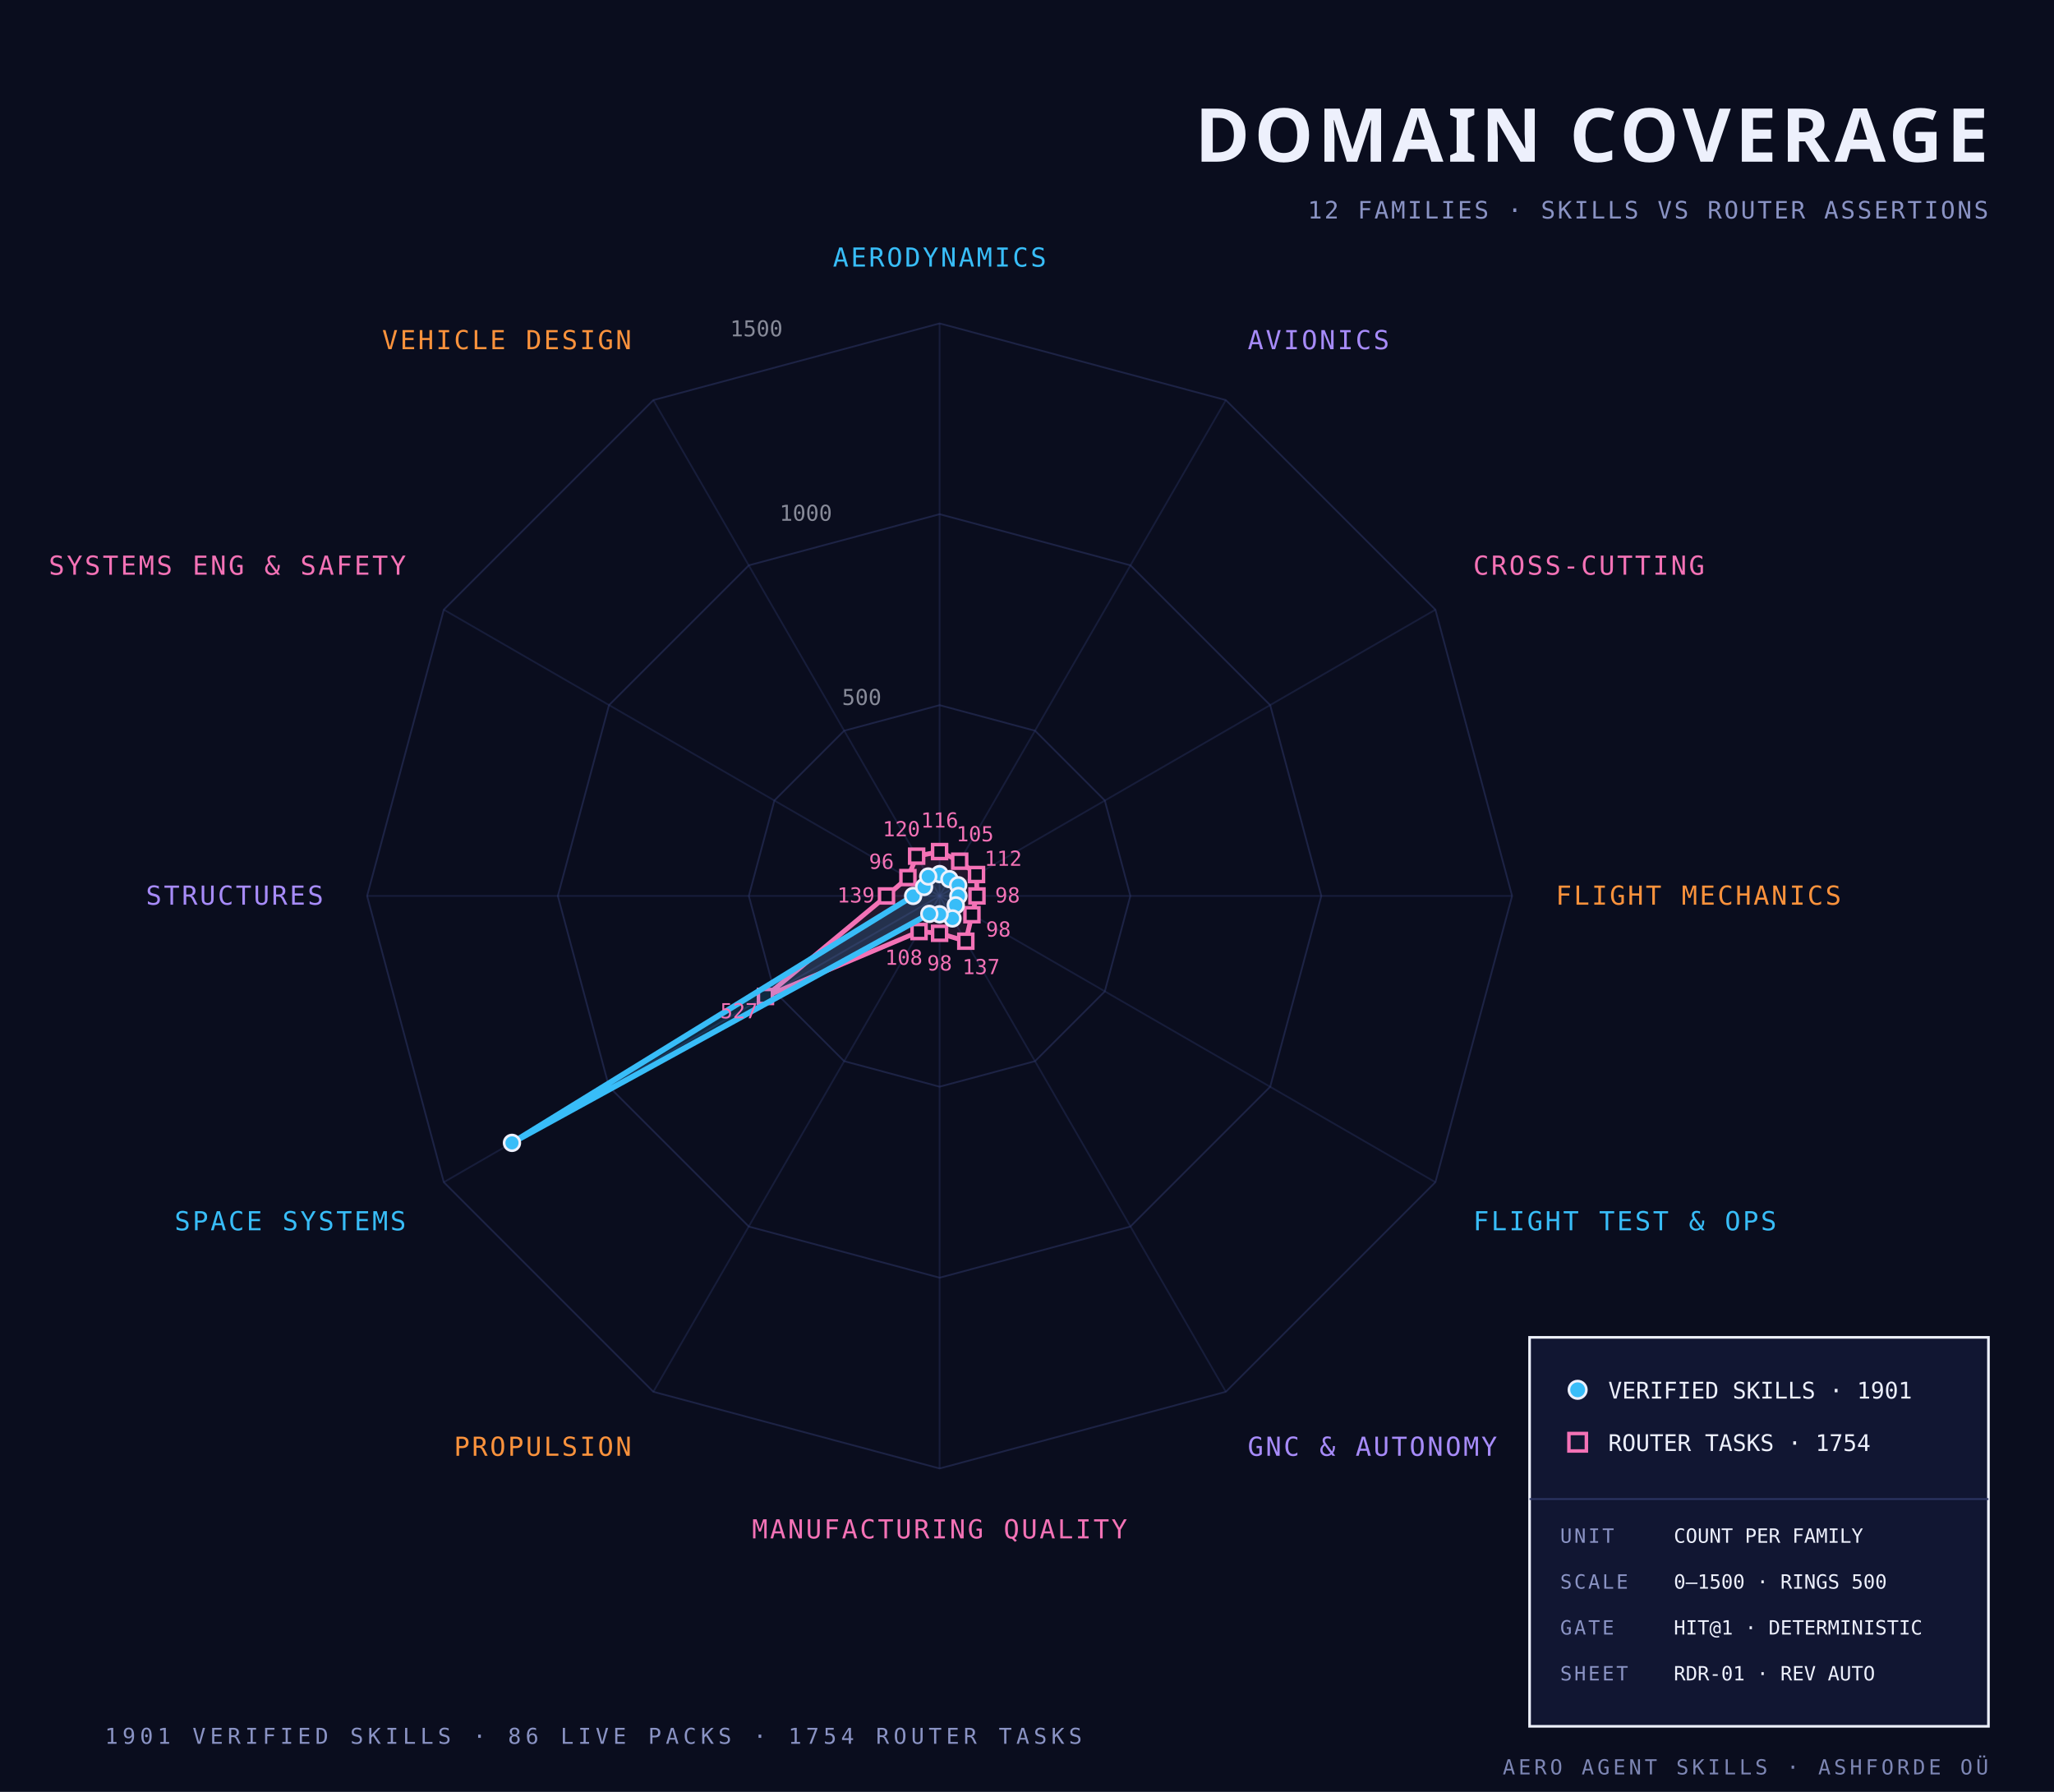
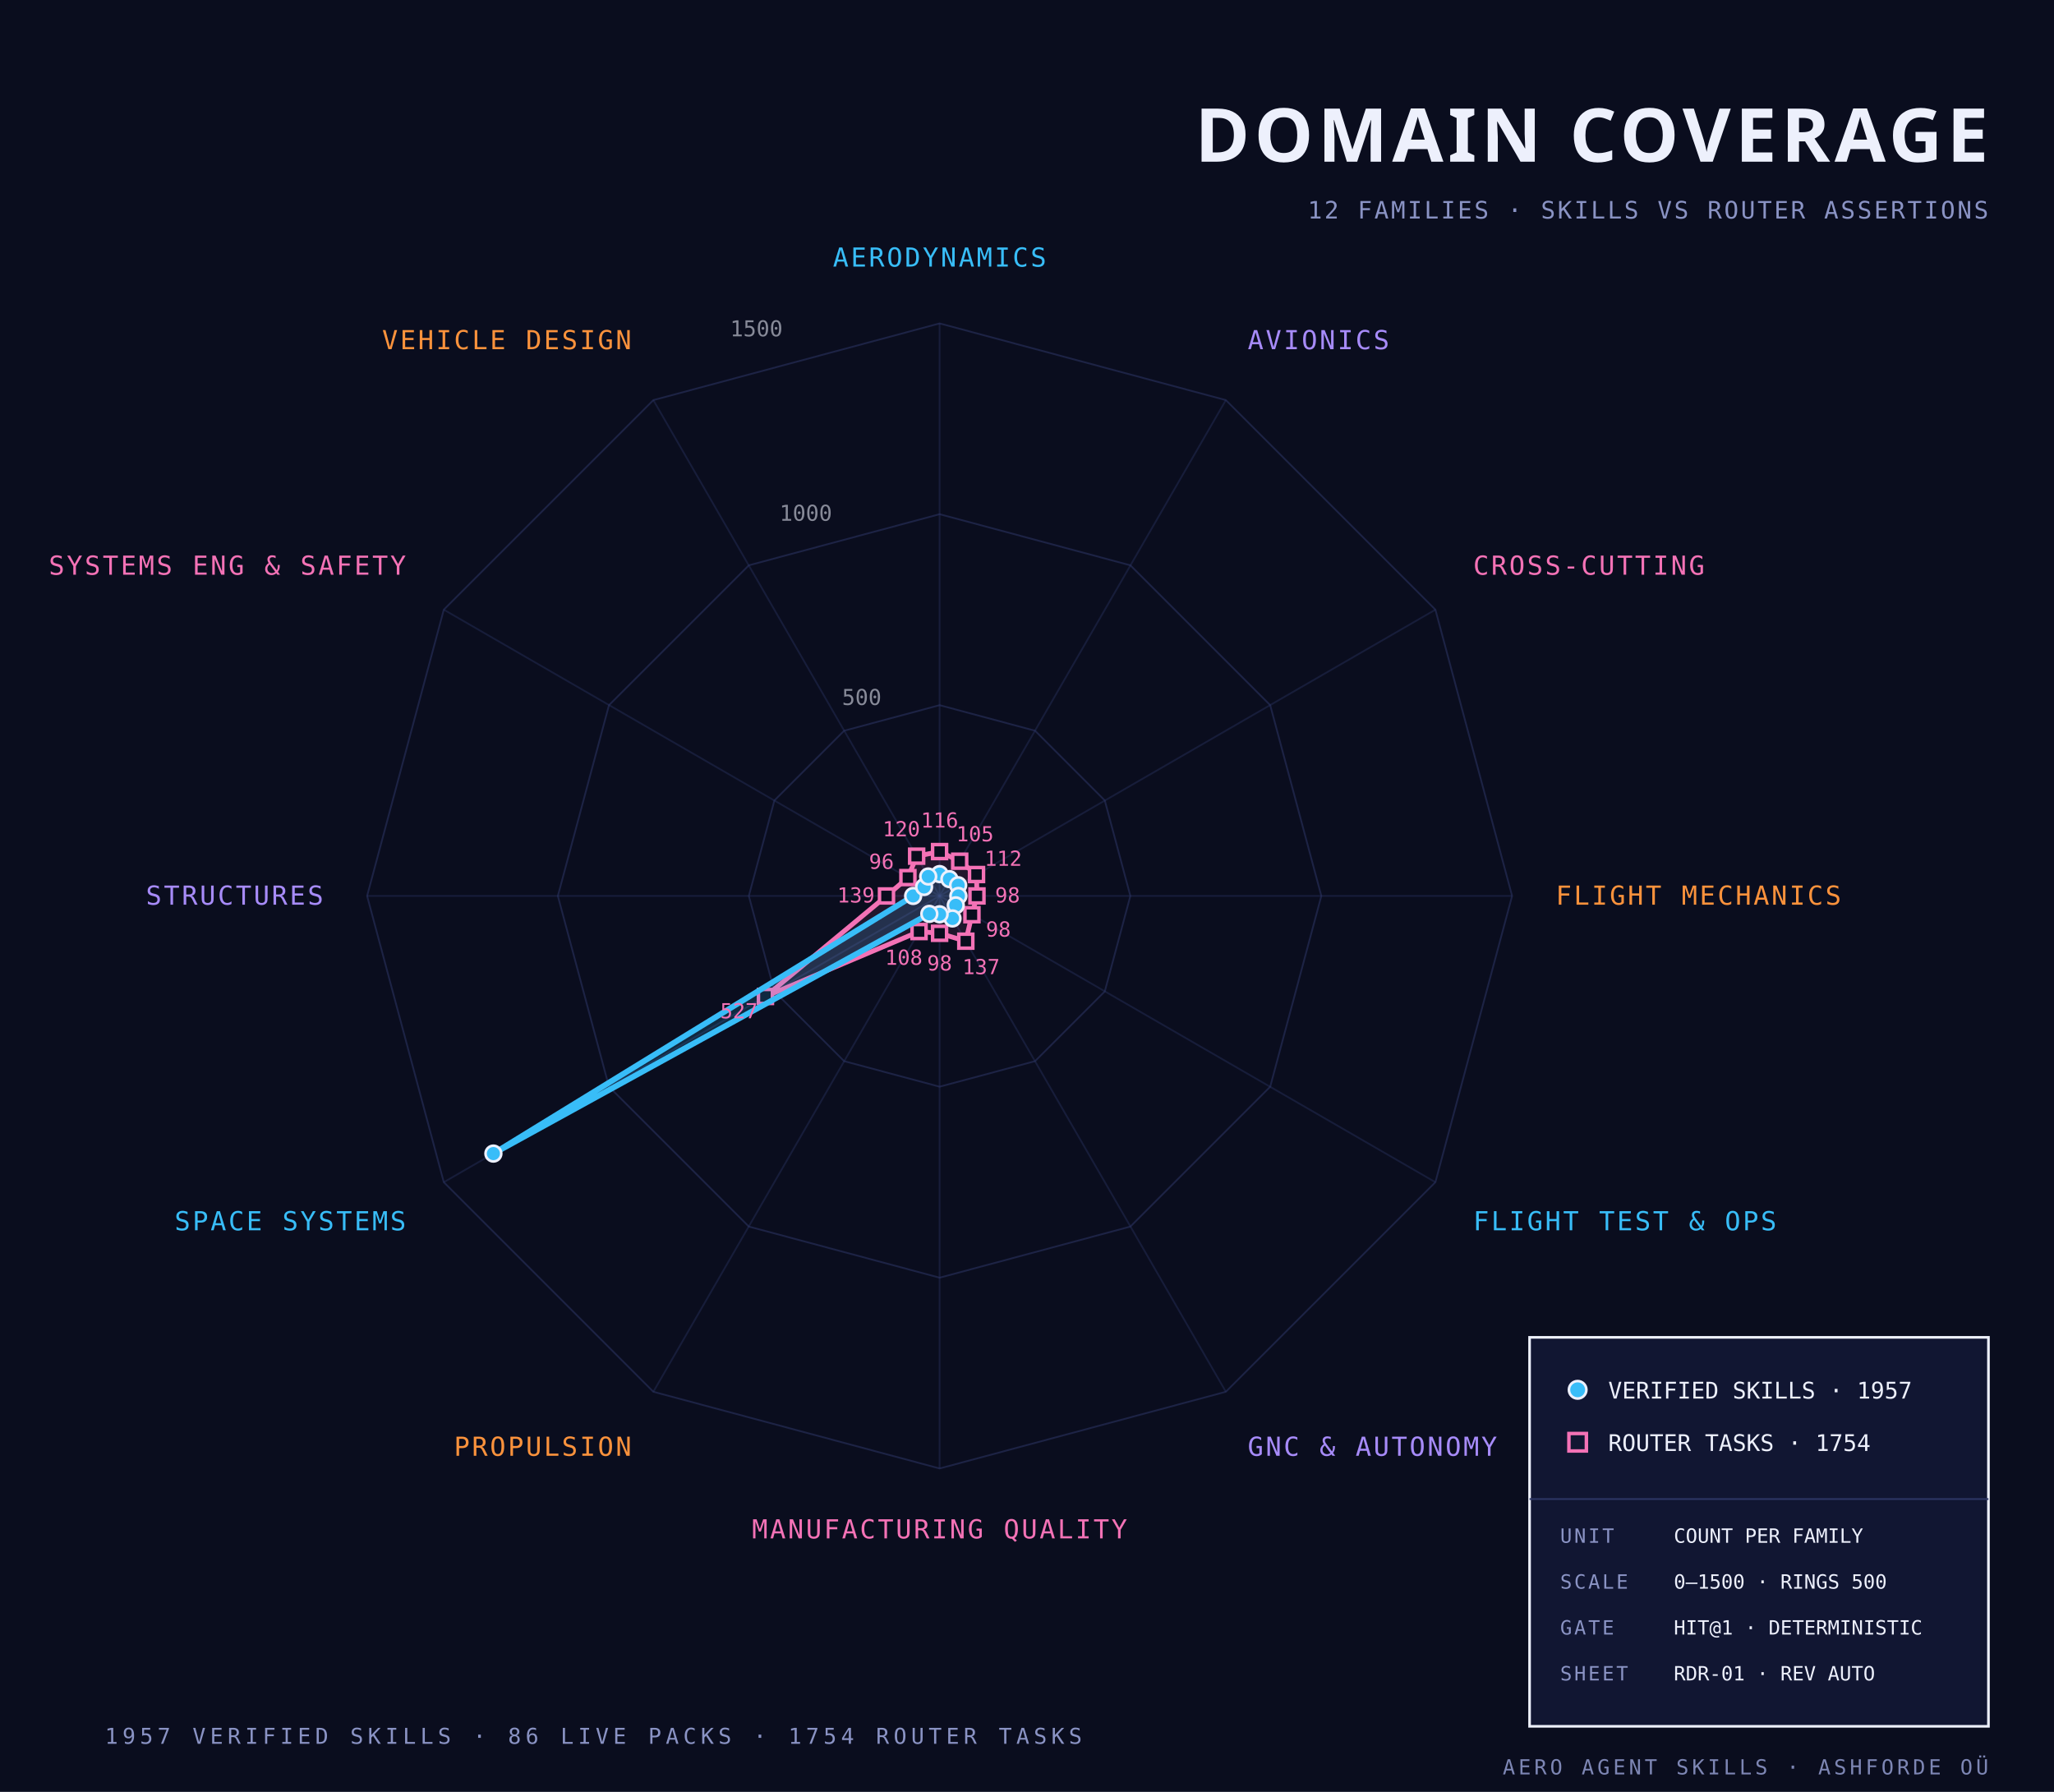
<svg xmlns="http://www.w3.org/2000/svg" width="940" height="820" viewBox="0 0 940 820">
  <style>
    .mono { font-family: "JetBrains Mono", "IBM Plex Mono", "Menlo", monospace; }
    .cond { font-family: "Barlow Condensed", "DIN Condensed", "Arial Narrow", sans-serif; font-weight: 700; text-transform: uppercase; }
    .serif { font-family: "Instrument Serif", Georgia, serif; font-style: italic; }
  </style>
  <rect width="940" height="820" fill="#0a0d1e" />
  <polygon points="430.0,322.7 473.7,334.4 505.6,366.3 517.3,410.0 505.6,453.7 473.7,485.6 430.0,497.3 386.3,485.6 354.4,453.7 342.7,410.0 354.4,366.3 386.3,334.4" fill="none" stroke="#2c3564" stroke-width="0.8" stroke-opacity="0.55" />
  <polygon points="430.0,235.3 517.3,258.7 581.3,322.7 604.7,410.0 581.3,497.3 517.3,561.3 430.0,584.7 342.7,561.3 278.7,497.3 255.3,410.0 278.7,322.7 342.7,258.7" fill="none" stroke="#2c3564" stroke-width="0.8" stroke-opacity="0.55" />
  <polygon points="430.0,148.0 561.0,183.1 656.9,279.0 692.0,410.0 656.9,541.0 561.0,636.9 430.0,672.0 299.0,636.9 203.1,541.0 168.0,410.0 203.1,279.0 299.0,183.1" fill="none" stroke="#2c3564" stroke-width="0.8" stroke-opacity="0.55" />
  <line x1="430" y1="410" x2="430.0" y2="148.0" stroke="#2c3564" stroke-width="0.8" stroke-opacity="0.4" />
  <line x1="430" y1="410" x2="561.0" y2="183.1" stroke="#2c3564" stroke-width="0.8" stroke-opacity="0.4" />
  <line x1="430" y1="410" x2="656.9" y2="279.0" stroke="#2c3564" stroke-width="0.8" stroke-opacity="0.4" />
  <line x1="430" y1="410" x2="692.0" y2="410.0" stroke="#2c3564" stroke-width="0.8" stroke-opacity="0.4" />
  <line x1="430" y1="410" x2="656.9" y2="541.0" stroke="#2c3564" stroke-width="0.8" stroke-opacity="0.4" />
  <line x1="430" y1="410" x2="561.0" y2="636.9" stroke="#2c3564" stroke-width="0.8" stroke-opacity="0.4" />
  <line x1="430" y1="410" x2="430.0" y2="672.0" stroke="#2c3564" stroke-width="0.8" stroke-opacity="0.4" />
  <line x1="430" y1="410" x2="299.0" y2="636.9" stroke="#2c3564" stroke-width="0.8" stroke-opacity="0.4" />
  <line x1="430" y1="410" x2="203.1" y2="541.0" stroke="#2c3564" stroke-width="0.8" stroke-opacity="0.4" />
  <line x1="430" y1="410" x2="168.0" y2="410.0" stroke="#2c3564" stroke-width="0.8" stroke-opacity="0.4" />
  <line x1="430" y1="410" x2="203.1" y2="279.0" stroke="#2c3564" stroke-width="0.8" stroke-opacity="0.4" />
  <line x1="430" y1="410" x2="299.0" y2="183.1" stroke="#2c3564" stroke-width="0.8" stroke-opacity="0.4" />
  <text class="mono" x="403.4" y="322.6" text-anchor="end" font-size="10" fill="#edf0fc" opacity="0.55">500</text>
  <text class="mono" x="380.8" y="238.3" text-anchor="end" font-size="10" fill="#edf0fc" opacity="0.55">1000</text>
  <text class="mono" x="358.2" y="153.9" text-anchor="end" font-size="10" fill="#edf0fc" opacity="0.55">1500</text>
  <text class="mono" x="430.0" y="122.0" text-anchor="middle" font-size="12" fill="#38bdf8" letter-spacing="1">AERODYNAMICS</text>
  <text class="mono" x="571.0" y="159.8" text-anchor="start" font-size="12" fill="#a78bfa" letter-spacing="1">AVIONICS</text>
  <text class="mono" x="674.2" y="263.0" text-anchor="start" font-size="12" fill="#f472b6" letter-spacing="1">CROSS-CUTTING</text>
  <text class="mono" x="712.0" y="414.0" text-anchor="start" font-size="12" fill="#fb923c" letter-spacing="1">FLIGHT MECHANICS</text>
  <text class="mono" x="674.2" y="563.0" text-anchor="start" font-size="12" fill="#38bdf8" letter-spacing="1">FLIGHT TEST &amp; OPS</text>
  <text class="mono" x="571.0" y="666.2" text-anchor="start" font-size="12" fill="#a78bfa" letter-spacing="1">GNC &amp; AUTONOMY</text>
  <text class="mono" x="430.0" y="704.0" text-anchor="middle" font-size="12" fill="#f472b6" letter-spacing="1">MANUFACTURING QUALITY</text>
  <text class="mono" x="289.0" y="666.2" text-anchor="end" font-size="12" fill="#fb923c" letter-spacing="1">PROPULSION</text>
  <text class="mono" x="185.8" y="563.0" text-anchor="end" font-size="12" fill="#38bdf8" letter-spacing="1">SPACE SYSTEMS</text>
  <text class="mono" x="148.0" y="414.0" text-anchor="end" font-size="12" fill="#a78bfa" letter-spacing="1">STRUCTURES</text>
  <text class="mono" x="185.8" y="263.0" text-anchor="end" font-size="12" fill="#f472b6" letter-spacing="1">SYSTEMS ENG &amp; SAFETY</text>
  <text class="mono" x="289.0" y="159.8" text-anchor="end" font-size="12" fill="#fb923c" letter-spacing="1">VEHICLE DESIGN</text>
  <polygon points="430.0,389.7 439.2,394.1 446.9,400.2 447.1,410.0 444.8,418.6 442.0,430.7 430.0,427.1 420.6,426.3 350.3,456.0 405.7,410.0 415.5,401.6 419.5,391.8" fill="#f472b6" fill-opacity="0.10" stroke="#f472b6" stroke-width="2.2" />
  <rect x="426.8" y="386.5" width="6.4" height="6.4" fill="#0a0d1e" stroke="#f472b6" stroke-width="1.6" />
  <rect x="436.0" y="390.9" width="6.4" height="6.4" fill="#0a0d1e" stroke="#f472b6" stroke-width="1.6" />
  <rect x="443.7" y="397.0" width="6.4" height="6.4" fill="#0a0d1e" stroke="#f472b6" stroke-width="1.6" />
  <rect x="443.9" y="406.8" width="6.4" height="6.4" fill="#0a0d1e" stroke="#f472b6" stroke-width="1.6" />
  <rect x="441.6" y="415.4" width="6.4" height="6.4" fill="#0a0d1e" stroke="#f472b6" stroke-width="1.6" />
  <rect x="438.8" y="427.5" width="6.4" height="6.4" fill="#0a0d1e" stroke="#f472b6" stroke-width="1.6" />
  <rect x="426.8" y="423.9" width="6.4" height="6.4" fill="#0a0d1e" stroke="#f472b6" stroke-width="1.6" />
  <rect x="417.4" y="423.1" width="6.4" height="6.4" fill="#0a0d1e" stroke="#f472b6" stroke-width="1.6" />
  <rect x="347.1" y="452.8" width="6.4" height="6.4" fill="#0a0d1e" stroke="#f472b6" stroke-width="1.6" />
  <rect x="402.5" y="406.8" width="6.4" height="6.4" fill="#0a0d1e" stroke="#f472b6" stroke-width="1.6" />
  <rect x="412.3" y="398.4" width="6.4" height="6.4" fill="#0a0d1e" stroke="#f472b6" stroke-width="1.6" />
  <rect x="416.3" y="388.6" width="6.4" height="6.4" fill="#0a0d1e" stroke="#f472b6" stroke-width="1.6" />
-   <polygon points="430.0,400.0 434.5,402.3 438.5,405.1 438.6,410.0 437.4,414.3 435.9,420.3 430.0,418.4 425.3,418.2 234.3,523.0 417.9,410.0 422.9,405.9 424.8,401.1" fill="#38bdf8" fill-opacity="0.16" stroke="#38bdf8" stroke-width="2.6" />
+   <polygon points="430.0,400.0 434.5,402.3 438.5,405.1 438.6,410.0 437.4,414.3 435.9,420.3 430.0,418.4 425.3,418.2 225.8,527.9 417.9,410.0 422.9,405.9 424.8,401.1" fill="#38bdf8" fill-opacity="0.16" stroke="#38bdf8" stroke-width="2.6" />
  <circle cx="430.0" cy="400.0" r="3.6" fill="#38bdf8" stroke="#edf0fc" stroke-width="1.2" />
  <circle cx="434.5" cy="402.3" r="3.6" fill="#38bdf8" stroke="#edf0fc" stroke-width="1.2" />
  <circle cx="438.5" cy="405.1" r="3.6" fill="#38bdf8" stroke="#edf0fc" stroke-width="1.2" />
  <circle cx="438.6" cy="410.0" r="3.6" fill="#38bdf8" stroke="#edf0fc" stroke-width="1.2" />
  <circle cx="437.4" cy="414.3" r="3.6" fill="#38bdf8" stroke="#edf0fc" stroke-width="1.2" />
  <circle cx="435.9" cy="420.3" r="3.6" fill="#38bdf8" stroke="#edf0fc" stroke-width="1.2" />
  <circle cx="430.0" cy="418.4" r="3.6" fill="#38bdf8" stroke="#edf0fc" stroke-width="1.2" />
  <circle cx="425.3" cy="418.2" r="3.6" fill="#38bdf8" stroke="#edf0fc" stroke-width="1.2" />
-   <circle cx="234.3" cy="523.0" r="3.6" fill="#38bdf8" stroke="#edf0fc" stroke-width="1.2" />
+   <circle cx="225.8" cy="527.9" r="3.6" fill="#38bdf8" stroke="#edf0fc" stroke-width="1.2" />
  <circle cx="417.9" cy="410.0" r="3.6" fill="#38bdf8" stroke="#edf0fc" stroke-width="1.2" />
  <circle cx="422.9" cy="405.9" r="3.6" fill="#38bdf8" stroke="#edf0fc" stroke-width="1.2" />
  <circle cx="424.8" cy="401.1" r="3.6" fill="#38bdf8" stroke="#edf0fc" stroke-width="1.2" />
  <text class="mono" x="430.0" y="378.7" text-anchor="middle" font-size="9.5" fill="#f472b6">116</text>
  <text class="mono" x="446.2" y="385.0" text-anchor="middle" font-size="9.5" fill="#f472b6">105</text>
  <text class="mono" x="459.1" y="396.2" text-anchor="middle" font-size="9.5" fill="#f472b6">112</text>
  <text class="mono" x="461.1" y="413.0" text-anchor="middle" font-size="9.5" fill="#f472b6">98</text>
  <text class="mono" x="456.9" y="428.6" text-anchor="middle" font-size="9.5" fill="#f472b6">98</text>
  <text class="mono" x="449.0" y="445.8" text-anchor="middle" font-size="9.5" fill="#f472b6">137</text>
  <text class="mono" x="430.0" y="444.1" text-anchor="middle" font-size="9.5" fill="#f472b6">98</text>
  <text class="mono" x="413.6" y="441.5" text-anchor="middle" font-size="9.5" fill="#f472b6">108</text>
  <text class="mono" x="338.2" y="466.0" text-anchor="middle" font-size="9.5" fill="#f472b6">527</text>
  <text class="mono" x="391.7" y="413.0" text-anchor="middle" font-size="9.5" fill="#f472b6">139</text>
  <text class="mono" x="403.4" y="397.6" text-anchor="middle" font-size="9.5" fill="#f472b6">96</text>
  <text class="mono" x="412.5" y="382.7" text-anchor="middle" font-size="9.5" fill="#f472b6">120</text>
  <text class="cond" x="910.0" y="74.0" text-anchor="end" font-size="34" fill="#edf0fc" letter-spacing="2">DOMAIN COVERAGE</text>
  <text class="mono" x="910.0" y="100.0" text-anchor="end" font-size="11" fill="#8a93c4" letter-spacing="1">12 FAMILIES · SKILLS VS ROUTER ASSERTIONS</text>
  <rect x="700" y="612" width="210" height="178" fill="#111632" stroke="#edf0fc" stroke-width="1.2" />
  <line x1="700" y1="686" x2="910" y2="686" stroke="#2c3564" stroke-width="0.8" />
  <circle cx="722" cy="636" r="4" fill="#38bdf8" stroke="#edf0fc" stroke-width="1.2" />
-   <text class="mono" x="736.0" y="640.0" text-anchor="start" font-size="10.5" fill="#edf0fc">VERIFIED SKILLS · 1901</text>
+   <text class="mono" x="736.0" y="640.0" text-anchor="start" font-size="10.5" fill="#edf0fc">VERIFIED SKILLS · 1957</text>
  <rect x="718" y="656" width="8" height="8" fill="none" stroke="#f472b6" stroke-width="1.6" />
  <text class="mono" x="736.0" y="664.0" text-anchor="start" font-size="10.5" fill="#edf0fc">ROUTER TASKS · 1754</text>
  <text class="mono" x="714.0" y="706.0" text-anchor="start" font-size="9" fill="#8a93c4" letter-spacing="1">UNIT</text>
  <text class="mono" x="766.0" y="706.0" text-anchor="start" font-size="9" fill="#edf0fc">COUNT PER FAMILY</text>
  <text class="mono" x="714.0" y="727.0" text-anchor="start" font-size="9" fill="#8a93c4" letter-spacing="1">SCALE</text>
  <text class="mono" x="766.0" y="727.0" text-anchor="start" font-size="9" fill="#edf0fc">0–1500 · RINGS 500</text>
  <text class="mono" x="714.0" y="748.0" text-anchor="start" font-size="9" fill="#8a93c4" letter-spacing="1">GATE</text>
  <text class="mono" x="766.0" y="748.0" text-anchor="start" font-size="9" fill="#edf0fc">HIT@1 · DETERMINISTIC</text>
  <text class="mono" x="714.0" y="769.0" text-anchor="start" font-size="9" fill="#8a93c4" letter-spacing="1">SHEET</text>
  <text class="mono" x="766.0" y="769.0" text-anchor="start" font-size="9" fill="#edf0fc">RDR-01 · REV AUTO</text>
-   <text class="mono" x="48.0" y="798.0" text-anchor="start" font-size="10" fill="#8a93c4" letter-spacing="2">1901 VERIFIED SKILLS · 86 LIVE PACKS · 1754 ROUTER TASKS</text>
+   <text class="mono" x="48.0" y="798.0" text-anchor="start" font-size="10" fill="#8a93c4" letter-spacing="2">1957 VERIFIED SKILLS · 86 LIVE PACKS · 1754 ROUTER TASKS</text>
  <text class="mono" x="910.0" y="812.0" text-anchor="end" font-size="9.5" fill="#8a93c4" letter-spacing="1.5" opacity="0.9">AERO AGENT SKILLS · ASHFORDE OÜ</text>
</svg>
